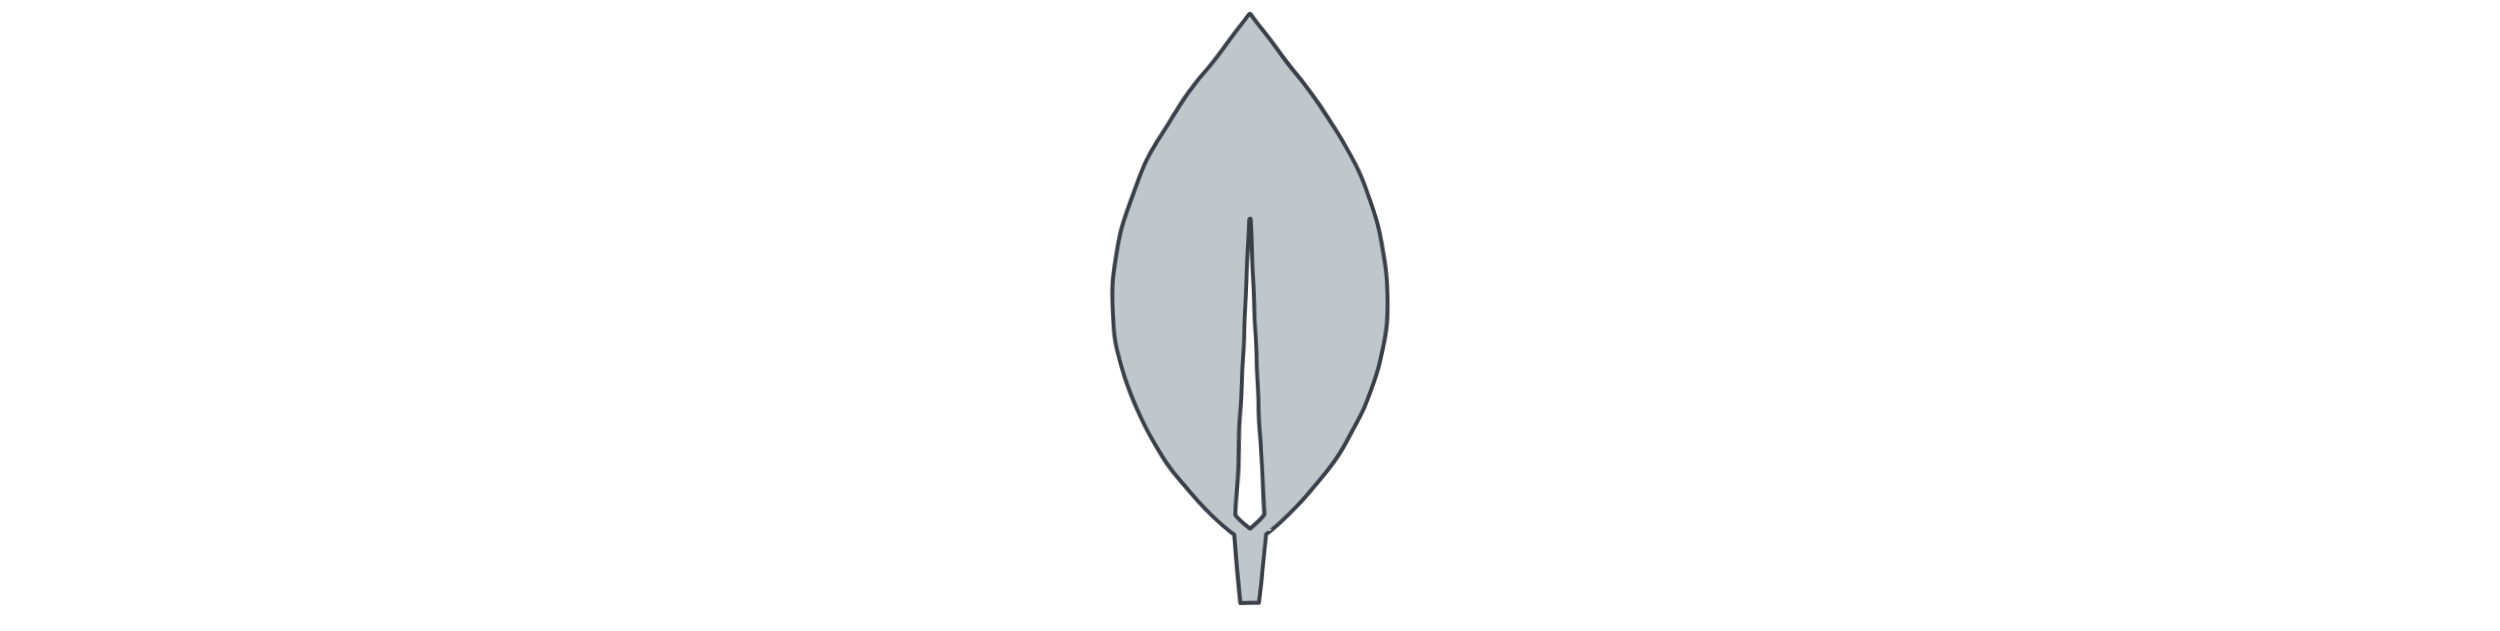
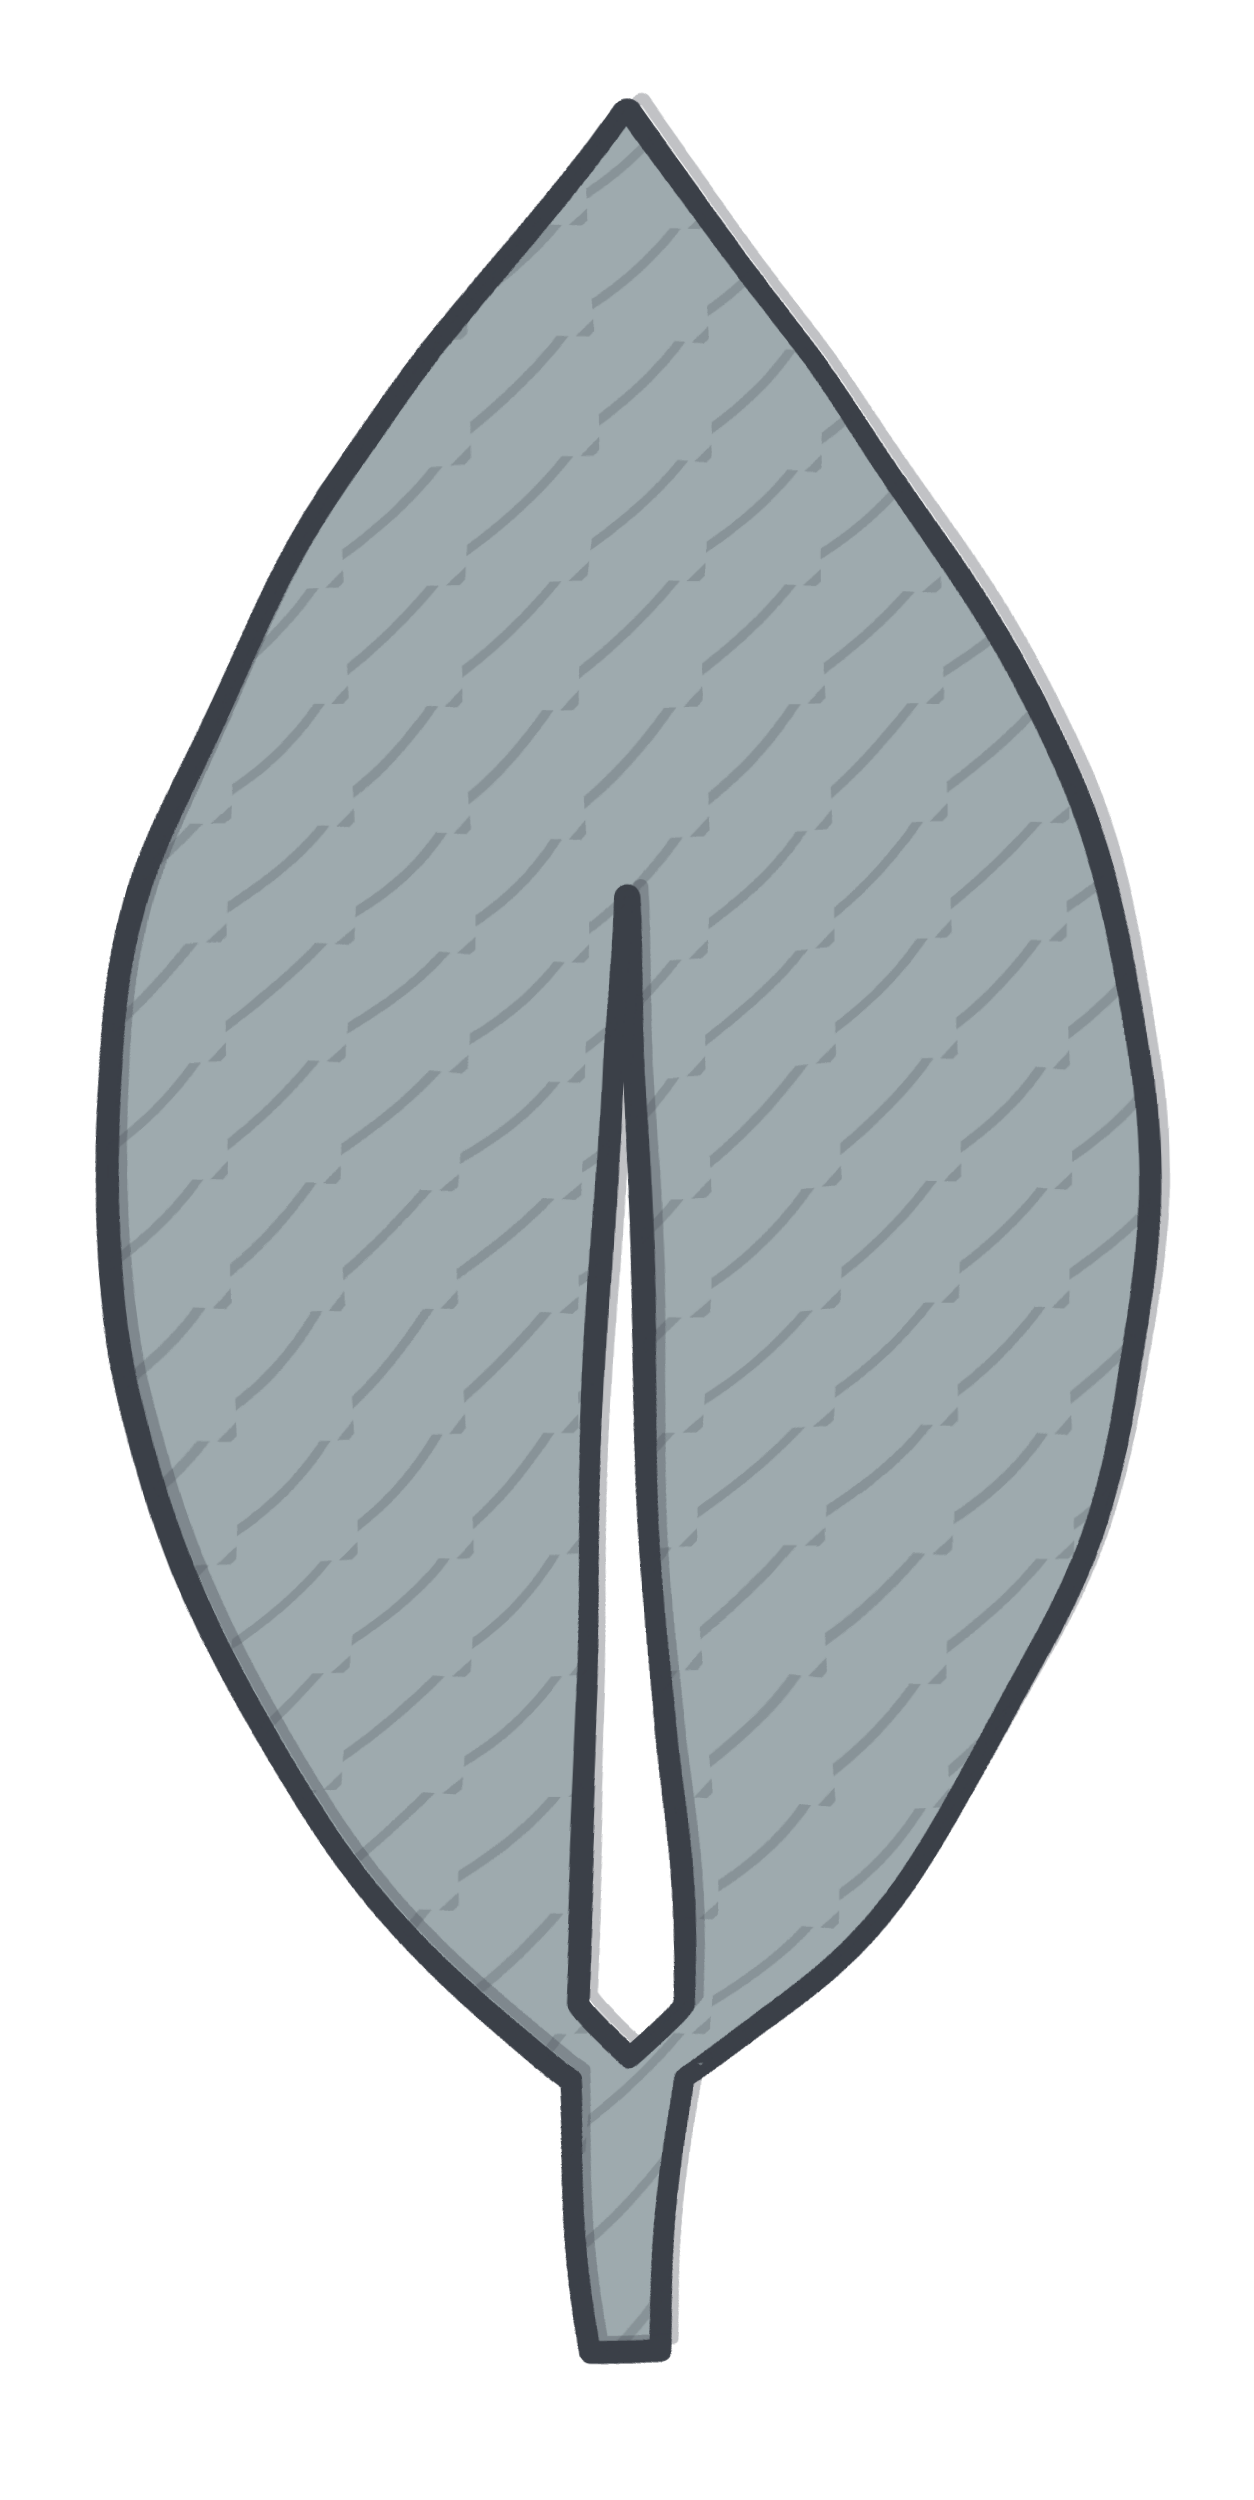
- <svg xmlns="http://www.w3.org/2000/svg" width="1102" height="278" viewBox="-6 -6 132 275" fill="none">
+ <svg xmlns="http://www.w3.org/2000/svg" viewBox="-11.94 -11.94 143.88 286.88" fill="none">
  <defs>
+     <pattern id="pencil-hatch" patternUnits="userSpaceOnUse" width="13.86" height="13.86">
+       <path d="M-2.772 11.781Q6.237 5.96 11.781 -2.079M10.395 15.939L15.939 10.395" fill="none" stroke="#3b4048" stroke-width="1.056" stroke-linecap="round" />
+     </pattern>
    <filter id="pencil" x="-5%" y="-5%" width="110%" height="110%">
-       <feTurbulence type="fractalNoise" baseFrequency="0.053" numOctaves="1" seed="12" result="grain" />
-       <feDisplacementMap in="SourceGraphic" in2="grain" scale="1.32" xChannelSelector="R" yChannelSelector="G" />
+       <feTurbulence type="fractalNoise" baseFrequency="0.027" numOctaves="1" seed="12" result="grain" />
+       <feDisplacementMap in="SourceGraphic" in2="grain" scale="5.94" xChannelSelector="R" yChannelSelector="G" />
    </filter>
  </defs>
  <g filter="url(#pencil)">
-     <path d="M82.323 28.644C71.537 15.847 62.248 2.849 60.351 0.15C60.151 -0.05 59.852 -0.05 59.652 0.15C57.754 2.849 48.466 15.847 37.68 28.644C-54.902 146.721 52.261 226.406 52.261 226.406L53.16 227.006C53.959 239.303 55.956 257 55.956 257H59.951H63.946C63.946 257 65.944 239.403 66.743 227.006L67.642 226.306C67.741 226.406 174.905 146.721 82.323 28.644ZM59.951 224.606C59.951 224.606 55.158 220.507 53.859 218.408V218.207L59.652 89.633C59.652 89.233 60.251 89.233 60.251 89.633L66.044 218.207V218.408C64.745 220.507 59.951 224.606 59.951 224.606Z" fill="#bfc7ca" stroke="#3b4048" stroke-width="1.716" stroke-linejoin="round" stroke-linecap="round" />
+     <path d="M82.323 28.644C71.537 15.847 62.248 2.849 60.351 0.15C60.151 -0.05 59.852 -0.05 59.652 0.15C57.754 2.849 48.466 15.847 37.68 28.644C-54.902 146.721 52.261 226.406 52.261 226.406L53.16 227.006C53.959 239.303 55.956 257 55.956 257H59.951H63.946C63.946 257 65.944 239.403 66.743 227.006L67.642 226.306C67.741 226.406 174.905 146.721 82.323 28.644ZM59.951 224.606C59.951 224.606 55.158 220.507 53.859 218.408V218.207L59.652 89.633C59.652 89.233 60.251 89.233 60.251 89.633L66.044 218.207V218.408C64.745 220.507 59.951 224.606 59.951 224.606Z" fill="#9eaaae" stroke="#3b4048" stroke-width="2.508" stroke-linejoin="round" stroke-linecap="round" />
+     <path d="M82.323 28.644C71.537 15.847 62.248 2.849 60.351 0.15C60.151 -0.05 59.852 -0.05 59.652 0.15C57.754 2.849 48.466 15.847 37.68 28.644C-54.902 146.721 52.261 226.406 52.261 226.406L53.16 227.006C53.959 239.303 55.956 257 55.956 257H59.951H63.946C63.946 257 65.944 239.403 66.743 227.006L67.642 226.306C67.741 226.406 174.905 146.721 82.323 28.644ZM59.951 224.606C59.951 224.606 55.158 220.507 53.859 218.408V218.207L59.652 89.633C59.652 89.233 60.251 89.233 60.251 89.633L66.044 218.207V218.408C64.745 220.507 59.951 224.606 59.951 224.606Z" fill="url(#pencil-hatch)" stroke="none" stroke-width="2.508" stroke-linejoin="round" stroke-linecap="round" opacity=".22" />
+     <path d="M82.323 28.644C71.537 15.847 62.248 2.849 60.351 0.15C60.151 -0.05 59.852 -0.05 59.652 0.15C57.754 2.849 48.466 15.847 37.68 28.644C-54.902 146.721 52.261 226.406 52.261 226.406L53.16 227.006C53.959 239.303 55.956 257 55.956 257H59.951H63.946C63.946 257 65.944 239.403 66.743 227.006L67.642 226.306C67.741 226.406 174.905 146.721 82.323 28.644ZM59.951 224.606C59.951 224.606 55.158 220.507 53.859 218.408V218.207L59.652 89.633C59.652 89.233 60.251 89.233 60.251 89.633L66.044 218.207V218.408C64.745 220.507 59.951 224.606 59.951 224.606Z" fill="none" stroke="#3b4048" stroke-width="1.188" stroke-linejoin="round" stroke-linecap="round" opacity=".32" transform=" translate(1.584 -1.188)" />
  </g>
</svg>
